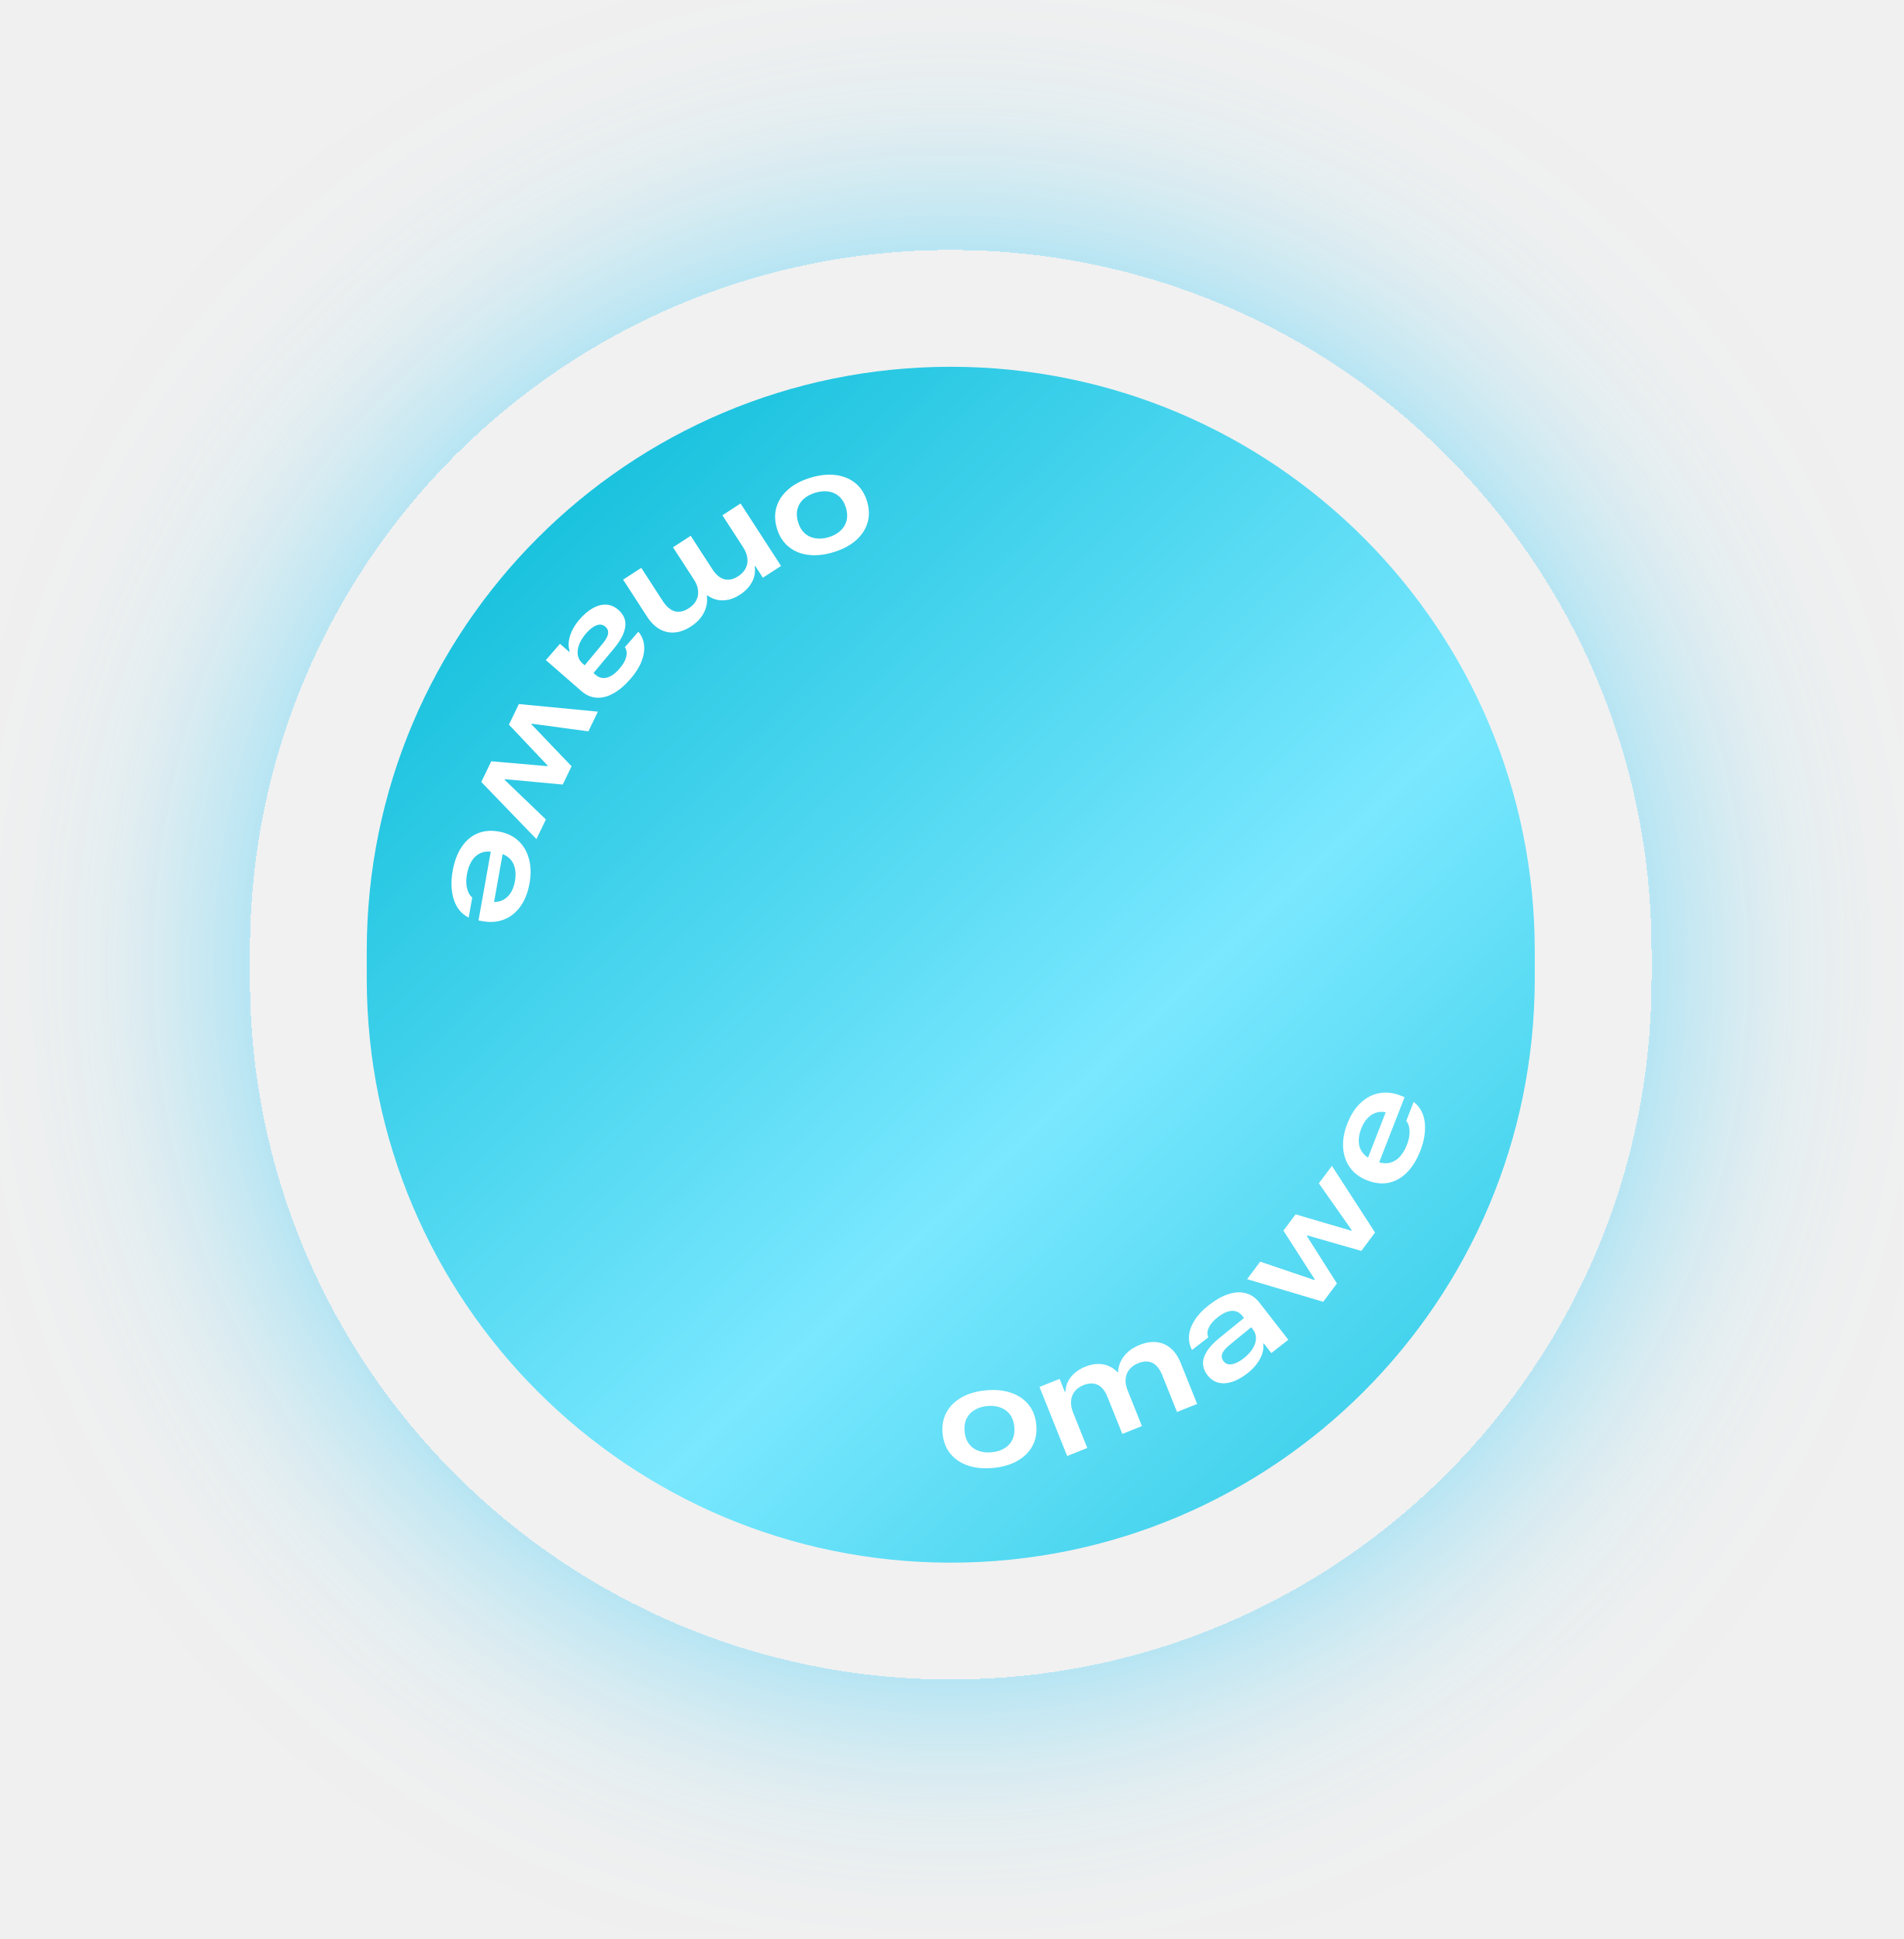
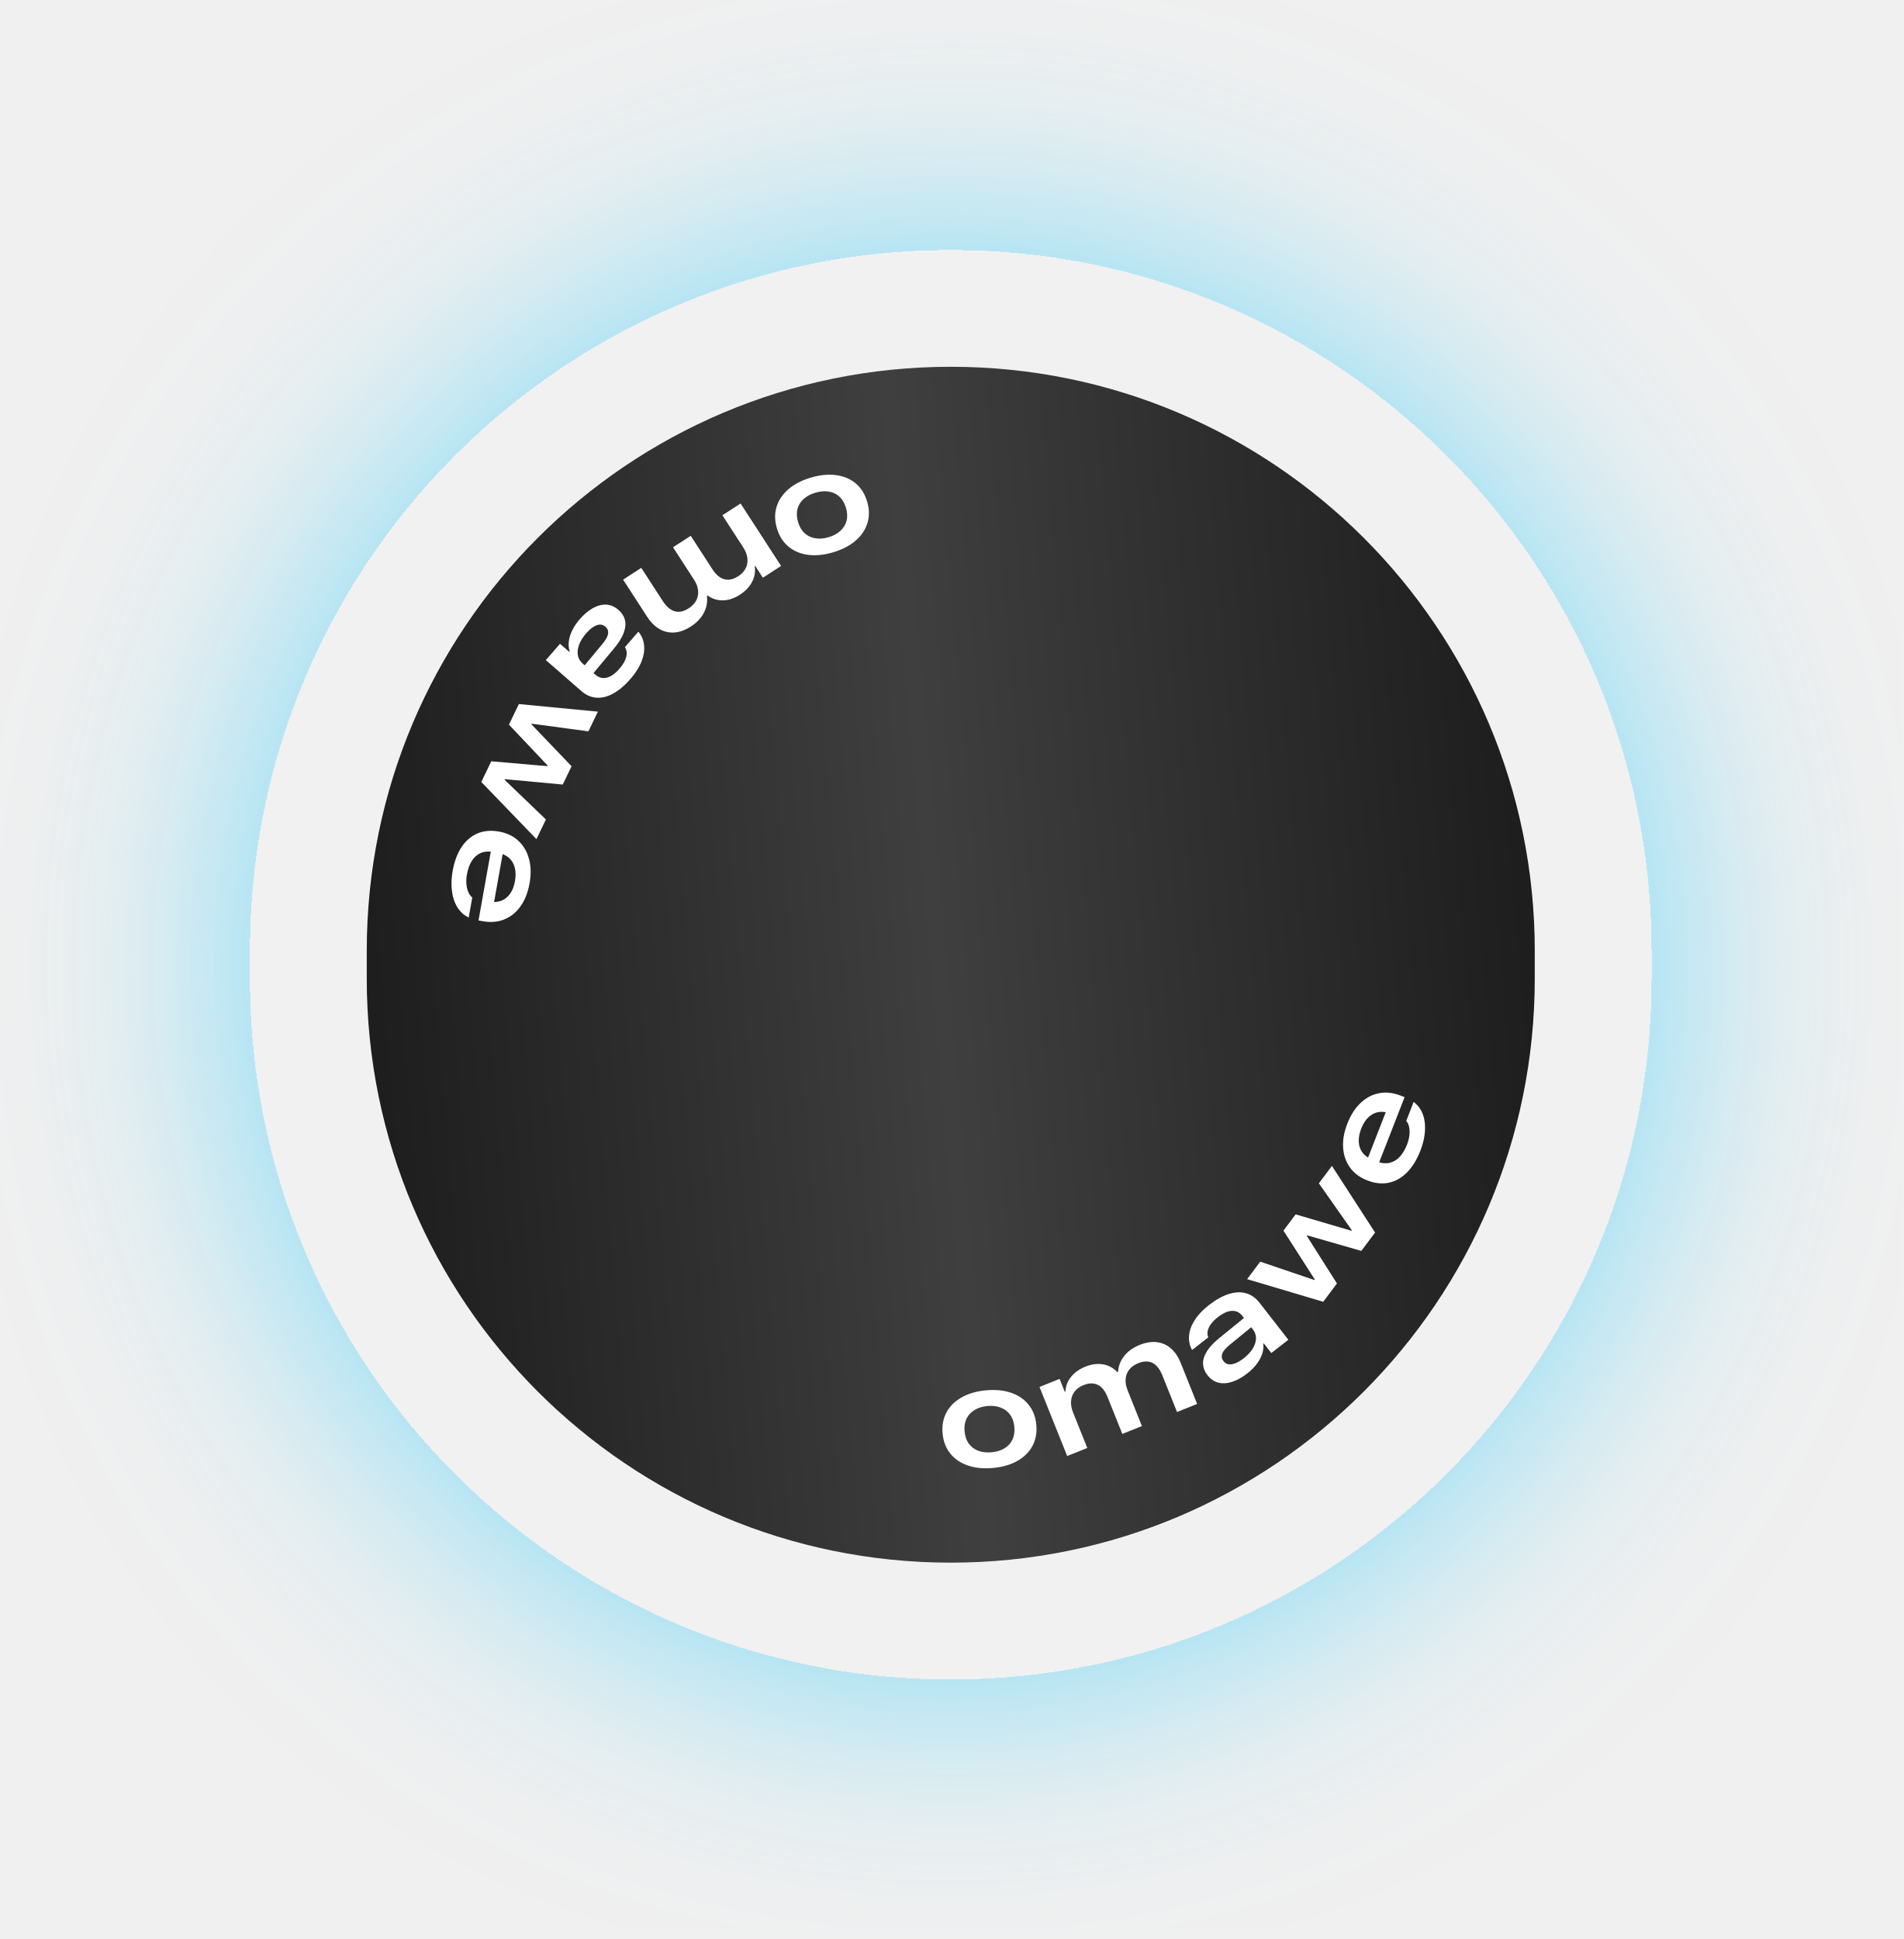
<svg xmlns="http://www.w3.org/2000/svg" width="163" height="166" viewBox="0 0 163 166" fill="none">
-   <g filter="url(#filter0_d_458_2043)">
+   <g filter="url(#filter0_d_1001_5318)">
    <rect x="21.4" y="21.4" width="120" height="122.381" rx="60" fill="white" fill-opacity="0.1" shape-rendering="crispEdges" />
-     <rect x="31.4" y="31.4" width="100" height="102.381" rx="50" fill="url(#paint0_linear_458_2043)" />
-     <path d="M69.426 40.887C70.207 40.657 70.925 40.586 71.582 40.675C72.238 40.764 72.797 40.999 73.257 41.38C73.718 41.765 74.045 42.285 74.239 42.939L74.242 42.95C74.435 43.604 74.442 44.216 74.263 44.786C74.085 45.36 73.744 45.863 73.241 46.294C72.739 46.726 72.097 47.057 71.316 47.287C70.54 47.517 69.823 47.587 69.166 47.498C68.51 47.409 67.953 47.172 67.495 46.785C67.035 46.404 66.708 45.886 66.515 45.232L66.512 45.221C66.319 44.567 66.311 43.953 66.489 43.379C66.665 42.81 67.004 42.31 67.507 41.879C68.01 41.447 68.649 41.117 69.426 40.887ZM69.808 42.181C69.399 42.301 69.063 42.482 68.798 42.721C68.534 42.961 68.359 43.247 68.275 43.579C68.189 43.916 68.204 44.283 68.322 44.68L68.327 44.697C68.445 45.099 68.632 45.415 68.886 45.647C69.141 45.879 69.444 46.024 69.796 46.081C70.146 46.144 70.525 46.115 70.934 45.994C71.347 45.872 71.685 45.689 71.948 45.446C72.213 45.206 72.389 44.92 72.477 44.587C72.564 44.254 72.549 43.887 72.43 43.485L72.425 43.469C72.308 43.071 72.121 42.754 71.866 42.519C71.611 42.287 71.308 42.142 70.956 42.084C70.603 42.027 70.221 42.059 69.808 42.181ZM63.406 43.105L66.87 48.452L65.314 49.46L64.66 48.45L64.616 48.479C64.684 48.961 64.606 49.411 64.382 49.828C64.157 50.251 63.812 50.613 63.347 50.914C63.019 51.127 62.693 51.269 62.37 51.34C62.043 51.413 61.728 51.419 61.425 51.357C61.121 51.295 60.836 51.168 60.569 50.977L60.52 51.008C60.566 51.357 60.541 51.69 60.445 52.005C60.352 52.324 60.198 52.621 59.982 52.894C59.764 53.17 59.49 53.414 59.162 53.627C58.674 53.943 58.203 54.117 57.748 54.148C57.289 54.182 56.861 54.084 56.462 53.853C56.065 53.625 55.711 53.272 55.401 52.794L53.347 49.623L54.903 48.615L56.749 51.464C56.951 51.776 57.169 52.009 57.403 52.162C57.633 52.318 57.88 52.389 58.143 52.375C58.403 52.364 58.678 52.264 58.968 52.076C59.27 51.88 59.487 51.649 59.62 51.383C59.751 51.123 59.8 50.842 59.766 50.541C59.733 50.239 59.617 49.936 59.419 49.63L57.62 46.854L59.137 45.871L61.002 48.749C61.196 49.048 61.409 49.273 61.64 49.423C61.871 49.574 62.119 49.642 62.382 49.628C62.642 49.617 62.916 49.518 63.202 49.333C63.498 49.141 63.712 48.912 63.844 48.646C63.977 48.38 64.024 48.093 63.986 47.785C63.95 47.481 63.831 47.172 63.629 46.86L61.849 44.114L63.406 43.105ZM49.63 53.016C49.996 52.595 50.374 52.277 50.763 52.06C51.152 51.844 51.534 51.745 51.909 51.763C52.281 51.784 52.629 51.936 52.953 52.219L52.962 52.226C53.24 52.468 53.42 52.751 53.503 53.075C53.585 53.399 53.55 53.767 53.397 54.178C53.247 54.592 52.962 55.05 52.54 55.551L50.226 58.323L49.472 57.666L51.591 55.11C51.875 54.766 52.032 54.477 52.063 54.241C52.091 54.008 52.017 53.816 51.842 53.663L51.833 53.655C51.614 53.465 51.358 53.424 51.066 53.535C50.778 53.648 50.487 53.873 50.194 54.209C49.906 54.539 49.702 54.865 49.581 55.186C49.461 55.513 49.424 55.815 49.471 56.092C49.52 56.372 49.657 56.609 49.882 56.805L50.987 57.768C51.276 58.02 51.598 58.102 51.951 58.014C52.303 57.93 52.66 57.679 53.024 57.261C53.337 56.901 53.533 56.565 53.61 56.252C53.69 55.942 53.661 55.672 53.521 55.443L53.498 55.407L54.652 54.084L54.696 54.13C54.955 54.458 55.104 54.835 55.145 55.261C55.188 55.689 55.113 56.146 54.922 56.632C54.73 57.123 54.413 57.623 53.97 58.131C53.479 58.695 52.985 59.111 52.49 59.378C51.998 59.648 51.521 59.765 51.06 59.728C50.599 59.697 50.17 59.508 49.773 59.161L46.731 56.511L47.945 55.118L48.734 55.805L48.772 55.761C48.685 55.495 48.661 55.207 48.7 54.897C48.74 54.592 48.838 54.279 48.994 53.958C49.151 53.637 49.363 53.323 49.63 53.016ZM44.423 60.275L51.189 60.925L50.376 62.611L45.516 61.957L45.493 62.004L48.934 65.6L48.179 67.166L43.225 66.706L43.2 66.758L46.737 70.155L45.926 71.836L41.206 66.945L42.059 65.175L46.854 65.591L46.882 65.533L43.572 62.039L44.423 60.275ZM38.753 74.564C38.899 73.748 39.153 73.067 39.514 72.521C39.879 71.976 40.332 71.586 40.874 71.352C41.418 71.123 42.034 71.069 42.721 71.192L42.727 71.193C43.402 71.313 43.957 71.58 44.391 71.992C44.829 72.405 45.13 72.925 45.293 73.552C45.461 74.18 45.474 74.88 45.332 75.65C45.188 76.435 44.928 77.087 44.552 77.606C44.175 78.13 43.712 78.5 43.161 78.716C42.61 78.937 42.001 78.987 41.333 78.868L40.967 78.803L42.169 72.068L43.188 72.249L42.194 77.817L41.527 77.12L41.899 77.186C42.277 77.254 42.616 77.229 42.916 77.114C43.216 76.998 43.466 76.8 43.665 76.521C43.868 76.243 44.008 75.889 44.084 75.462C44.164 75.016 44.16 74.621 44.071 74.279C43.987 73.937 43.818 73.655 43.567 73.433C43.314 73.215 42.982 73.069 42.57 72.995L42.29 72.945C41.832 72.864 41.445 72.895 41.128 73.039C40.814 73.188 40.562 73.418 40.372 73.731C40.186 74.048 40.055 74.418 39.979 74.842C39.927 75.132 39.91 75.404 39.928 75.659C39.949 75.915 39.999 76.141 40.079 76.336C40.157 76.535 40.263 76.691 40.396 76.806L40.433 76.83L40.125 78.558L40.072 78.525C39.787 78.38 39.541 78.18 39.334 77.927C39.131 77.674 38.972 77.374 38.857 77.027C38.745 76.684 38.679 76.304 38.659 75.888C38.638 75.474 38.67 75.033 38.753 74.564ZM85.032 125.672C84.221 125.749 83.503 125.681 82.875 125.467C82.248 125.254 81.745 124.916 81.367 124.454C80.988 123.987 80.766 123.414 80.702 122.735L80.701 122.724C80.637 122.045 80.748 121.443 81.033 120.918C81.318 120.389 81.748 119.961 82.325 119.634C82.901 119.307 83.594 119.105 84.405 119.029C85.211 118.953 85.928 119.021 86.555 119.235C87.183 119.448 87.684 119.788 88.058 120.255C88.437 120.717 88.658 121.288 88.722 121.967L88.723 121.978C88.787 122.658 88.677 123.262 88.392 123.791C88.111 124.315 87.682 124.741 87.106 125.068C86.529 125.395 85.838 125.596 85.032 125.672ZM84.905 124.33C85.329 124.29 85.694 124.177 86 123.993C86.306 123.808 86.531 123.561 86.677 123.252C86.827 122.938 86.882 122.575 86.843 122.162L86.841 122.144C86.802 121.728 86.68 121.381 86.475 121.105C86.27 120.828 86 120.628 85.665 120.504C85.334 120.376 84.956 120.331 84.531 120.371C84.103 120.412 83.736 120.526 83.431 120.715C83.125 120.899 82.898 121.146 82.748 121.456C82.598 121.766 82.543 122.13 82.582 122.546L82.584 122.564C82.623 122.977 82.745 123.323 82.95 123.603C83.156 123.88 83.425 124.08 83.76 124.204C84.095 124.328 84.477 124.37 84.905 124.33ZM91.367 124.652L88.997 118.738L90.719 118.048L91.166 119.165L91.215 119.146C91.241 118.659 91.404 118.233 91.704 117.866C92.006 117.495 92.414 117.206 92.929 117C93.292 116.854 93.639 116.778 93.97 116.771C94.305 116.762 94.615 116.817 94.901 116.936C95.186 117.056 95.442 117.235 95.667 117.475L95.721 117.453C95.743 117.102 95.832 116.78 95.986 116.489C96.139 116.194 96.348 115.933 96.612 115.706C96.88 115.478 97.195 115.291 97.558 115.145C98.098 114.929 98.594 114.849 99.047 114.906C99.503 114.961 99.905 115.14 100.252 115.444C100.597 115.744 100.876 116.158 101.088 116.687L102.493 120.194L100.772 120.884L99.509 117.733C99.371 117.387 99.202 117.117 99.002 116.921C98.807 116.724 98.578 116.607 98.317 116.57C98.059 116.531 97.77 116.576 97.45 116.704C97.116 116.838 96.858 117.023 96.677 117.258C96.498 117.489 96.395 117.755 96.37 118.057C96.345 118.359 96.401 118.68 96.536 119.018L97.766 122.088L96.088 122.76L94.812 119.577C94.68 119.246 94.515 118.984 94.317 118.792C94.119 118.6 93.889 118.486 93.628 118.448C93.37 118.41 93.083 118.454 92.766 118.58C92.439 118.712 92.185 118.895 92.004 119.13C91.822 119.366 91.721 119.638 91.699 119.948C91.675 120.253 91.732 120.579 91.871 120.924L93.088 123.962L91.367 124.652ZM106.789 117.577C106.349 117.92 105.917 118.161 105.494 118.299C105.071 118.437 104.677 118.461 104.313 118.372C103.952 118.28 103.639 118.064 103.374 117.725L103.367 117.716C103.141 117.426 103.018 117.113 102.999 116.78C102.979 116.446 103.084 116.092 103.313 115.717C103.539 115.339 103.907 114.944 104.416 114.533L107.217 112.254L107.832 113.043L105.264 115.147C104.919 115.43 104.71 115.684 104.635 115.91C104.563 116.133 104.599 116.336 104.741 116.52L104.749 116.529C104.927 116.758 105.17 116.846 105.478 116.793C105.783 116.737 106.111 116.572 106.463 116.298C106.808 116.029 107.071 115.748 107.251 115.456C107.431 115.158 107.525 114.868 107.532 114.588C107.537 114.304 107.448 114.044 107.264 113.809L106.364 112.653C106.128 112.351 105.828 112.209 105.464 112.227C105.103 112.243 104.704 112.421 104.267 112.762C103.891 113.055 103.635 113.348 103.5 113.64C103.362 113.93 103.339 114.2 103.432 114.452L103.448 114.491L102.063 115.57L102.029 115.516C101.837 115.145 101.763 114.746 101.804 114.321C101.844 113.892 102.004 113.458 102.285 113.017C102.566 112.572 102.973 112.142 103.505 111.727C104.095 111.268 104.659 110.954 105.196 110.786C105.731 110.614 106.221 110.591 106.666 110.715C107.113 110.834 107.498 111.101 107.822 111.517L110.302 114.699L108.844 115.835L108.201 115.01L108.155 115.046C108.189 115.324 108.158 115.611 108.06 115.908C107.963 116.2 107.808 116.488 107.593 116.774C107.378 117.059 107.11 117.327 106.789 117.577ZM113.288 111.447L106.772 109.51L107.894 108.012L112.539 109.587L112.57 109.545L109.883 105.355L110.925 103.963L115.699 105.366L115.733 105.32L112.914 101.306L114.033 99.813L117.726 105.519L116.549 107.092L111.923 105.763L111.885 105.815L114.462 109.879L113.288 111.447ZM121.604 98.515C121.303 99.288 120.922 99.907 120.462 100.373C119.999 100.837 119.478 101.131 118.902 101.255C118.323 101.375 117.708 101.308 117.058 101.055L117.053 101.053C116.414 100.804 115.921 100.435 115.575 99.947C115.225 99.457 115.031 98.888 114.992 98.241C114.95 97.592 115.072 96.904 115.36 96.176C115.654 95.433 116.035 94.844 116.505 94.407C116.976 93.967 117.502 93.694 118.084 93.588C118.668 93.478 119.275 93.546 119.907 93.793L120.254 93.928L117.769 100.303L116.805 99.927L118.859 94.657L119.378 95.471L119.026 95.333C118.669 95.194 118.331 95.152 118.014 95.207C117.698 95.263 117.414 95.408 117.164 95.644C116.911 95.878 116.706 96.197 116.548 96.601C116.383 97.024 116.311 97.411 116.332 97.765C116.348 98.116 116.459 98.426 116.663 98.692C116.868 98.955 117.166 99.163 117.556 99.315L117.821 99.418C118.254 99.587 118.64 99.631 118.979 99.551C119.316 99.466 119.608 99.289 119.854 99.019C120.099 98.744 120.299 98.406 120.455 98.005C120.562 97.731 120.632 97.467 120.664 97.213C120.693 96.958 120.687 96.727 120.647 96.52C120.609 96.31 120.535 96.136 120.427 95.998L120.395 95.967L121.032 94.331L121.078 94.374C121.33 94.572 121.532 94.815 121.686 95.103C121.836 95.391 121.934 95.716 121.98 96.079C122.023 96.437 122.014 96.822 121.953 97.235C121.893 97.645 121.777 98.071 121.604 98.515Z" fill="white" />
+     <rect x="31.4" y="31.4" width="100" height="102.381" rx="50" fill="url(#paint0_linear_1001_5318)" />
+     <path d="M69.427 40.887C70.208 40.657 70.926 40.586 71.583 40.675C72.239 40.764 72.798 40.999 73.258 41.38C73.719 41.765 74.046 42.285 74.24 42.939L74.243 42.95C74.436 43.604 74.443 44.216 74.264 44.786C74.086 45.36 73.745 45.863 73.242 46.294C72.74 46.726 72.098 47.057 71.317 47.287C70.54 47.517 69.824 47.587 69.167 47.498C68.511 47.409 67.954 47.171 67.496 46.785C67.036 46.404 66.709 45.886 66.516 45.232L66.513 45.221C66.32 44.567 66.312 43.953 66.49 43.379C66.665 42.81 67.005 42.31 67.508 41.878C68.01 41.447 68.65 41.117 69.427 40.887ZM69.809 42.181C69.4 42.301 69.064 42.481 68.799 42.721C68.534 42.961 68.36 43.247 68.276 43.579C68.19 43.915 68.206 44.283 68.323 44.68L68.328 44.697C68.446 45.098 68.633 45.415 68.887 45.647C69.142 45.879 69.445 46.024 69.797 46.081C70.147 46.144 70.526 46.114 70.935 45.994C71.348 45.872 71.686 45.689 71.949 45.446C72.214 45.206 72.39 44.92 72.478 44.587C72.565 44.254 72.549 43.886 72.431 43.485L72.426 43.468C72.309 43.071 72.122 42.754 71.867 42.518C71.612 42.286 71.309 42.142 70.957 42.084C70.604 42.027 70.222 42.059 69.809 42.181ZM63.407 43.105L66.871 48.452L65.315 49.46L64.661 48.45L64.617 48.479C64.685 48.961 64.607 49.411 64.383 49.828C64.158 50.251 63.813 50.613 63.348 50.914C63.02 51.127 62.694 51.269 62.37 51.34C62.044 51.413 61.729 51.419 61.425 51.357C61.122 51.295 60.837 51.168 60.569 50.977L60.521 51.008C60.567 51.357 60.542 51.689 60.446 52.005C60.353 52.324 60.199 52.621 59.983 52.894C59.765 53.17 59.491 53.414 59.163 53.627C58.675 53.943 58.203 54.117 57.748 54.148C57.29 54.182 56.861 54.084 56.462 53.853C56.066 53.625 55.712 53.272 55.402 52.794L53.348 49.623L54.904 48.615L56.75 51.464C56.952 51.776 57.17 52.009 57.404 52.162C57.634 52.318 57.88 52.389 58.144 52.375C58.404 52.363 58.679 52.264 58.969 52.076C59.271 51.88 59.489 51.649 59.621 51.383C59.752 51.123 59.801 50.842 59.767 50.54C59.734 50.239 59.618 49.935 59.42 49.63L57.621 46.854L59.138 45.871L61.003 48.749C61.197 49.048 61.41 49.273 61.641 49.423C61.872 49.574 62.12 49.642 62.383 49.628C62.644 49.616 62.917 49.518 63.203 49.332C63.499 49.141 63.713 48.912 63.846 48.646C63.978 48.38 64.025 48.093 63.987 47.785C63.952 47.48 63.833 47.172 63.63 46.86L61.85 44.113L63.407 43.105ZM49.631 53.016C49.998 52.595 50.375 52.276 50.764 52.06C51.153 51.844 51.535 51.745 51.91 51.763C52.282 51.784 52.63 51.936 52.955 52.219L52.963 52.226C53.241 52.468 53.421 52.751 53.504 53.075C53.586 53.399 53.551 53.767 53.398 54.178C53.248 54.592 52.962 55.05 52.541 55.551L50.227 58.323L49.473 57.666L51.592 55.11C51.876 54.766 52.033 54.477 52.064 54.241C52.092 54.008 52.018 53.816 51.843 53.663L51.834 53.655C51.615 53.464 51.359 53.424 51.067 53.535C50.779 53.648 50.488 53.873 50.195 54.209C49.907 54.539 49.703 54.865 49.583 55.186C49.462 55.513 49.425 55.815 49.472 56.092C49.521 56.371 49.658 56.609 49.883 56.805L50.988 57.768C51.277 58.02 51.599 58.102 51.952 58.014C52.304 57.93 52.661 57.679 53.025 57.261C53.338 56.901 53.534 56.565 53.611 56.252C53.691 55.942 53.662 55.672 53.522 55.443L53.499 55.407L54.653 54.084L54.697 54.13C54.956 54.458 55.105 54.835 55.145 55.261C55.189 55.689 55.114 56.146 54.923 56.632C54.731 57.123 54.414 57.623 53.971 58.131C53.48 58.695 52.986 59.111 52.491 59.378C51.999 59.648 51.522 59.765 51.061 59.728C50.6 59.696 50.171 59.508 49.773 59.161L46.732 56.511L47.946 55.117L48.735 55.805L48.773 55.761C48.686 55.495 48.662 55.207 48.702 54.897C48.741 54.592 48.839 54.279 48.995 53.958C49.152 53.636 49.364 53.323 49.631 53.016ZM44.424 60.275L51.19 60.925L50.377 62.611L45.517 61.957L45.494 62.004L48.935 65.6L48.18 67.165L43.226 66.706L43.201 66.758L46.738 70.155L45.927 71.836L41.207 66.945L42.06 65.175L46.855 65.591L46.883 65.533L43.573 62.039L44.424 60.275ZM38.754 74.564C38.9 73.747 39.154 73.066 39.515 72.521C39.88 71.976 40.333 71.586 40.875 71.352C41.419 71.123 42.035 71.069 42.722 71.192L42.728 71.193C43.403 71.313 43.958 71.58 44.392 71.992C44.83 72.404 45.131 72.925 45.294 73.552C45.462 74.18 45.475 74.879 45.333 75.649C45.189 76.435 44.929 77.087 44.553 77.606C44.176 78.129 43.713 78.499 43.162 78.716C42.611 78.937 42.002 78.987 41.334 78.868L40.968 78.803L42.17 72.067L43.188 72.249L42.195 77.817L41.528 77.12L41.9 77.186C42.278 77.253 42.617 77.229 42.917 77.114C43.217 76.998 43.467 76.8 43.666 76.521C43.869 76.242 44.009 75.889 44.085 75.462C44.165 75.016 44.161 74.621 44.072 74.279C43.988 73.937 43.819 73.655 43.568 73.433C43.315 73.215 42.983 73.069 42.571 72.995L42.291 72.945C41.833 72.864 41.446 72.895 41.129 73.039C40.815 73.188 40.563 73.418 40.373 73.731C40.187 74.048 40.056 74.418 39.98 74.842C39.928 75.132 39.911 75.404 39.929 75.659C39.95 75.915 40 76.14 40.08 76.336C40.158 76.535 40.264 76.691 40.397 76.806L40.434 76.83L40.126 78.558L40.073 78.525C39.788 78.38 39.542 78.18 39.335 77.927C39.132 77.674 38.973 77.374 38.858 77.027C38.746 76.684 38.68 76.304 38.66 75.887C38.639 75.474 38.671 75.033 38.754 74.564ZM85.032 125.672C84.222 125.749 83.504 125.68 82.876 125.467C82.249 125.254 81.746 124.916 81.368 124.453C80.989 123.987 80.767 123.414 80.703 122.735L80.702 122.724C80.638 122.045 80.749 121.443 81.034 120.917C81.319 120.388 81.749 119.961 82.326 119.634C82.902 119.307 83.595 119.105 84.406 119.029C85.212 118.953 85.929 119.021 86.556 119.234C87.183 119.448 87.685 119.788 88.059 120.254C88.438 120.717 88.659 121.288 88.723 121.967L88.724 121.978C88.788 122.657 88.678 123.261 88.393 123.79C88.112 124.315 87.683 124.741 87.107 125.068C86.53 125.395 85.839 125.596 85.032 125.672ZM84.906 124.33C85.33 124.29 85.695 124.177 86.001 123.993C86.307 123.808 86.532 123.561 86.678 123.252C86.828 122.938 86.883 122.574 86.844 122.162L86.842 122.144C86.803 121.728 86.681 121.381 86.476 121.105C86.271 120.828 86.001 120.628 85.666 120.504C85.335 120.375 84.957 120.331 84.532 120.371C84.104 120.412 83.737 120.526 83.432 120.715C83.126 120.899 82.899 121.146 82.749 121.456C82.599 121.766 82.544 122.13 82.583 122.546L82.585 122.564C82.624 122.976 82.746 123.323 82.951 123.603C83.156 123.88 83.427 124.08 83.761 124.204C84.096 124.328 84.478 124.37 84.906 124.33ZM91.368 124.652L88.998 118.738L90.719 118.048L91.167 119.165L91.216 119.146C91.242 118.659 91.405 118.233 91.705 117.866C92.007 117.495 92.415 117.206 92.93 117C93.293 116.854 93.64 116.778 93.971 116.771C94.306 116.762 94.616 116.817 94.902 116.936C95.187 117.056 95.443 117.235 95.668 117.474L95.722 117.453C95.744 117.102 95.833 116.78 95.987 116.489C96.141 116.194 96.349 115.933 96.613 115.706C96.881 115.478 97.196 115.291 97.559 115.145C98.099 114.929 98.595 114.849 99.048 114.906C99.504 114.961 99.906 115.14 100.253 115.444C100.598 115.744 100.877 116.158 101.089 116.687L102.494 120.194L100.773 120.884L99.51 117.733C99.372 117.387 99.203 117.117 99.004 116.921C98.808 116.724 98.579 116.607 98.318 116.57C98.06 116.531 97.771 116.576 97.451 116.704C97.117 116.838 96.859 117.023 96.677 117.258C96.498 117.488 96.396 117.755 96.371 118.057C96.346 118.359 96.402 118.679 96.537 119.018L97.767 122.088L96.089 122.76L94.814 119.577C94.681 119.246 94.516 118.984 94.318 118.792C94.12 118.6 93.89 118.485 93.629 118.448C93.371 118.409 93.084 118.453 92.767 118.58C92.44 118.711 92.186 118.895 92.005 119.13C91.823 119.366 91.722 119.638 91.7 119.947C91.676 120.253 91.733 120.579 91.872 120.924L93.089 123.962L91.368 124.652ZM106.79 117.577C106.35 117.92 105.918 118.16 105.495 118.298C105.072 118.437 104.678 118.461 104.314 118.372C103.953 118.28 103.64 118.064 103.375 117.725L103.368 117.716C103.142 117.425 103.019 117.113 103 116.78C102.98 116.446 103.085 116.092 103.314 115.717C103.54 115.339 103.908 114.944 104.417 114.532L107.218 112.254L107.833 113.042L105.265 115.147C104.92 115.43 104.711 115.684 104.636 115.91C104.564 116.133 104.6 116.336 104.742 116.519L104.75 116.529C104.928 116.758 105.171 116.846 105.479 116.793C105.784 116.737 106.112 116.572 106.464 116.298C106.809 116.029 107.072 115.748 107.252 115.456C107.432 115.158 107.526 114.868 107.533 114.588C107.538 114.304 107.449 114.044 107.265 113.809L106.365 112.653C106.129 112.351 105.829 112.209 105.465 112.227C105.104 112.243 104.705 112.421 104.268 112.762C103.892 113.055 103.636 113.348 103.501 113.64C103.363 113.93 103.34 114.2 103.433 114.452L103.449 114.491L102.064 115.57L102.03 115.516C101.838 115.145 101.764 114.746 101.805 114.32C101.845 113.892 102.005 113.457 102.286 113.017C102.567 112.572 102.974 112.142 103.506 111.727C104.096 111.268 104.659 110.954 105.197 110.786C105.731 110.614 106.222 110.591 106.667 110.715C107.114 110.834 107.499 111.101 107.823 111.517L110.303 114.699L108.845 115.835L108.202 115.01L108.156 115.046C108.19 115.323 108.159 115.611 108.061 115.908C107.964 116.2 107.809 116.488 107.594 116.774C107.379 117.059 107.111 117.327 106.79 117.577ZM113.289 111.447L106.773 109.51L107.895 108.012L112.54 109.587L112.571 109.545L109.884 105.355L110.926 103.963L115.7 105.366L115.734 105.319L112.915 101.306L114.034 99.813L117.727 105.519L116.55 107.092L111.924 105.763L111.886 105.815L114.463 109.879L113.289 111.447ZM121.605 98.515C121.304 99.288 120.923 99.907 120.463 100.372C120 100.836 119.479 101.131 118.903 101.255C118.324 101.375 117.709 101.308 117.059 101.055L117.054 101.053C116.415 100.804 115.922 100.435 115.576 99.946C115.226 99.457 115.032 98.888 114.993 98.241C114.95 97.592 115.073 96.903 115.361 96.175C115.655 95.433 116.036 94.844 116.506 94.407C116.977 93.967 117.503 93.694 118.085 93.588C118.669 93.478 119.276 93.546 119.908 93.793L120.255 93.928L117.77 100.302L116.806 99.927L118.86 94.657L119.379 95.471L119.027 95.333C118.669 95.194 118.332 95.152 118.015 95.207C117.699 95.263 117.415 95.408 117.165 95.644C116.912 95.877 116.707 96.197 116.549 96.601C116.384 97.023 116.312 97.411 116.333 97.764C116.349 98.116 116.46 98.425 116.664 98.692C116.869 98.955 117.167 99.162 117.557 99.314L117.822 99.418C118.255 99.587 118.641 99.631 118.98 99.551C119.317 99.466 119.609 99.289 119.855 99.019C120.1 98.744 120.3 98.406 120.456 98.005C120.563 97.731 120.633 97.467 120.665 97.213C120.694 96.958 120.688 96.727 120.648 96.52C120.61 96.31 120.536 96.136 120.428 95.998L120.396 95.967L121.033 94.331L121.079 94.374C121.331 94.572 121.533 94.815 121.687 95.103C121.837 95.391 121.935 95.716 121.981 96.079C122.024 96.437 122.015 96.822 121.954 97.235C121.894 97.644 121.778 98.071 121.605 98.515Z" fill="white" />
  </g>
  <defs>
-     <filter id="filter0_d_458_2043" x="0" y="2.47955e-05" width="162.8" height="165.181" filterUnits="userSpaceOnUse" color-interpolation-filters="sRGB">
+     <filter id="filter0_d_1001_5318" x="0" y="2.47955e-05" width="162.8" height="165.181" filterUnits="userSpaceOnUse" color-interpolation-filters="sRGB">
      <feFlood flood-opacity="0" result="BackgroundImageFix" />
      <feColorMatrix in="SourceAlpha" type="matrix" values="0 0 0 0 0 0 0 0 0 0 0 0 0 0 0 0 0 0 127 0" result="hardAlpha" />
      <feOffset />
      <feGaussianBlur stdDeviation="10.7" />
      <feComposite in2="hardAlpha" operator="out" />
      <feColorMatrix type="matrix" values="0 0 0 0 0 0 0 0 0 0.767 0 0 0 0 1 0 0 0 0.5 0" />
-       <feBlend mode="normal" in2="BackgroundImageFix" result="effect1_dropShadow_458_2043" />
-       <feBlend mode="normal" in="SourceGraphic" in2="effect1_dropShadow_458_2043" result="shape" />
+       <feBlend mode="normal" in2="BackgroundImageFix" result="effect1_dropShadow_1001_5318" />
+       <feBlend mode="normal" in="SourceGraphic" in2="effect1_dropShadow_1001_5318" result="shape" />
    </filter>
-     <linearGradient id="paint0_linear_458_2043" x1="37.706" y1="31.4" x2="148.4" y2="149.091" gradientUnits="userSpaceOnUse">
-       <stop stop-color="#03B9D6" />
-       <stop offset="0.51" stop-color="#7AE8FF" />
-       <stop offset="1" stop-color="#03B9D6" />
+     <linearGradient id="paint0_linear_1001_5318" x1="131.4" y1="54.442" x2="27.262" y2="63.581" gradientUnits="userSpaceOnUse">
+       <stop stop-color="#1C1C1C" />
+       <stop offset="0.51" stop-color="#3F3F3F" />
+       <stop offset="1" stop-color="#1C1C1C" />
    </linearGradient>
  </defs>
</svg>
